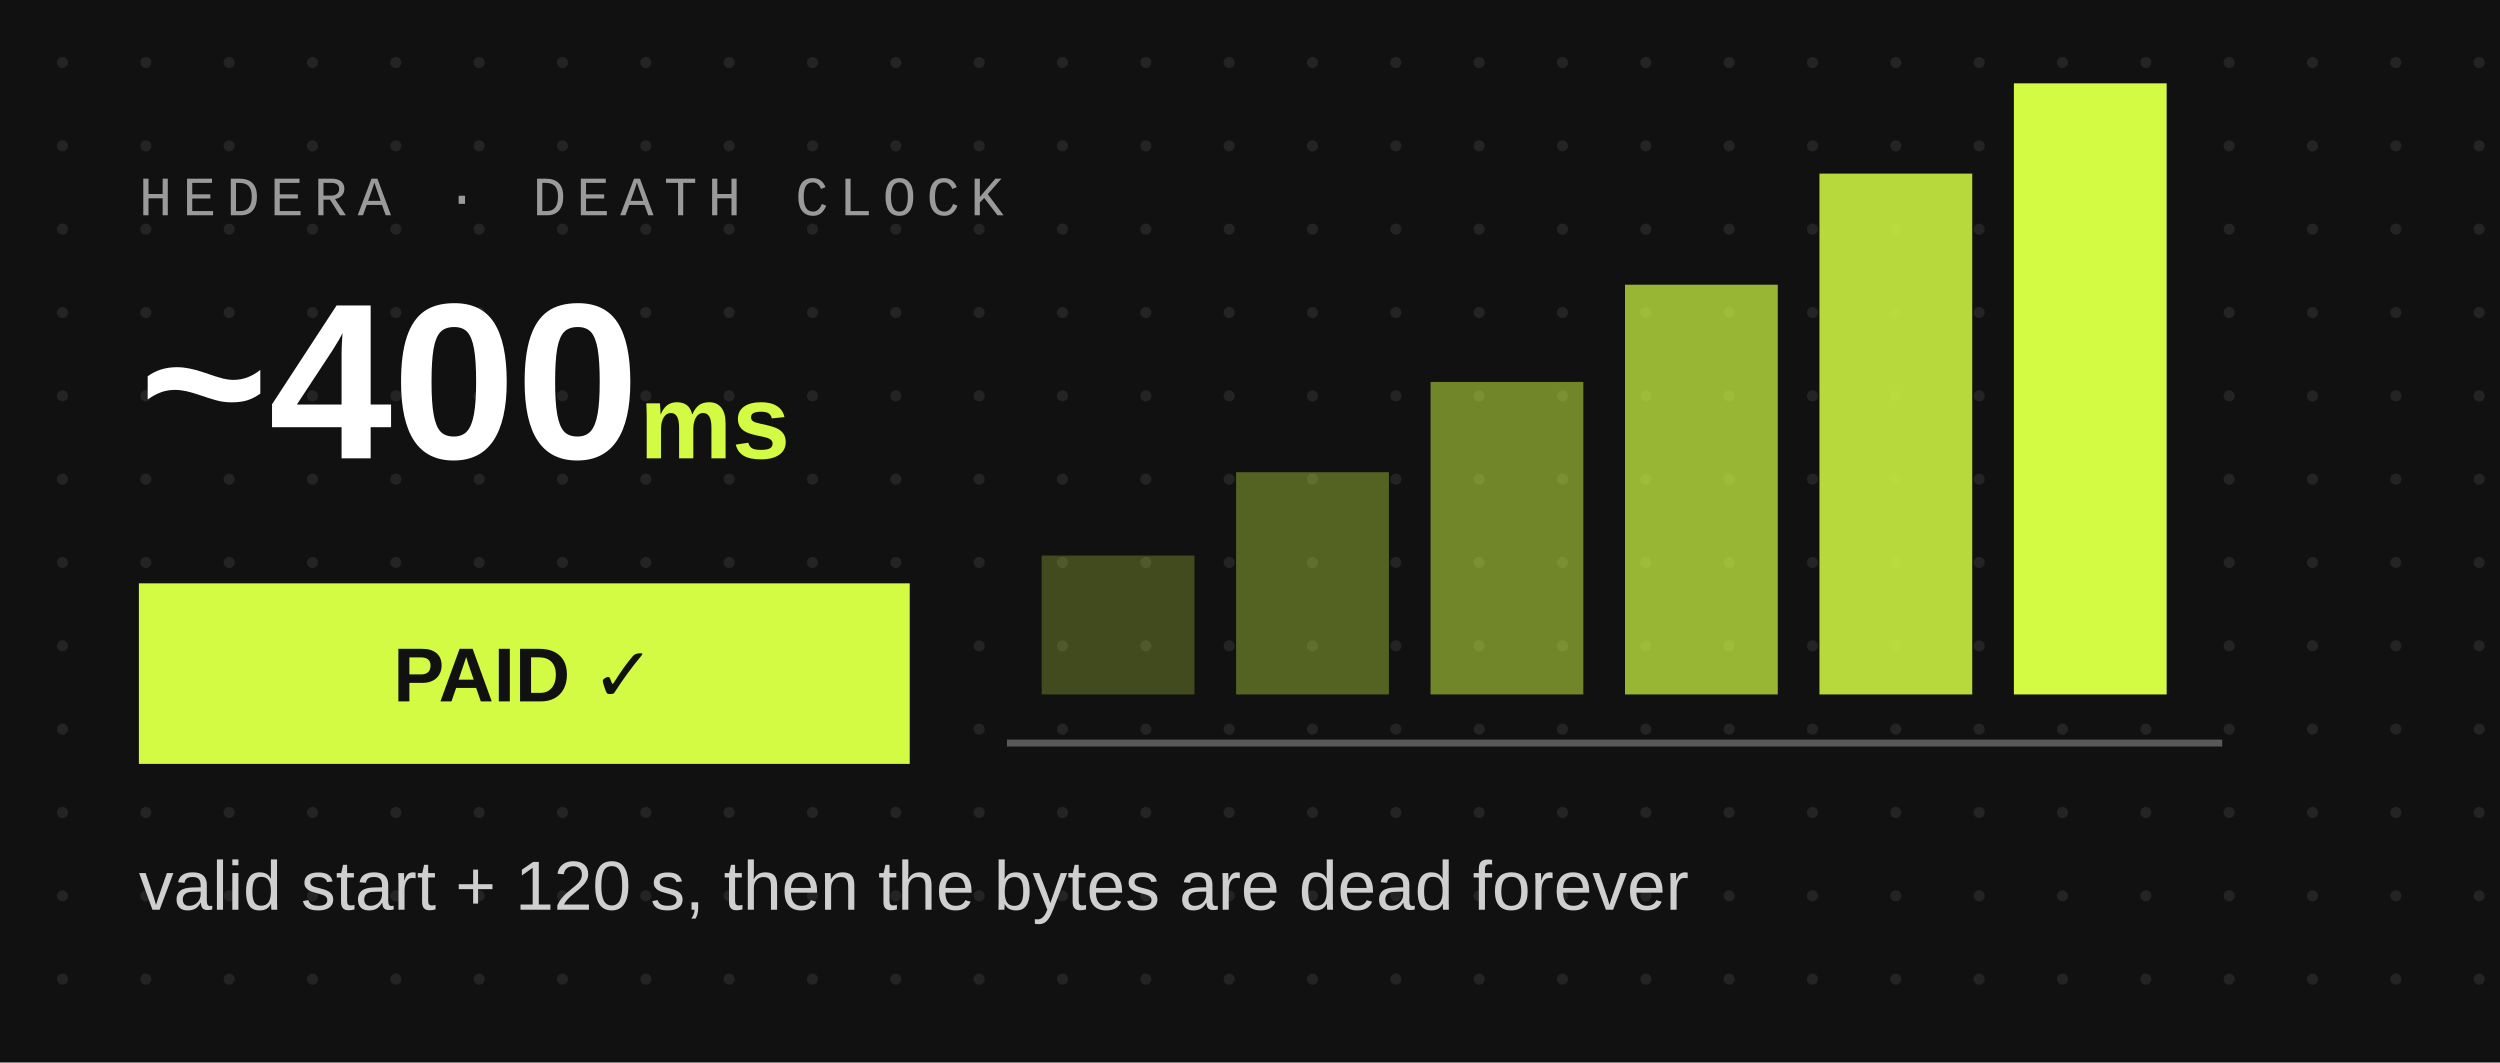
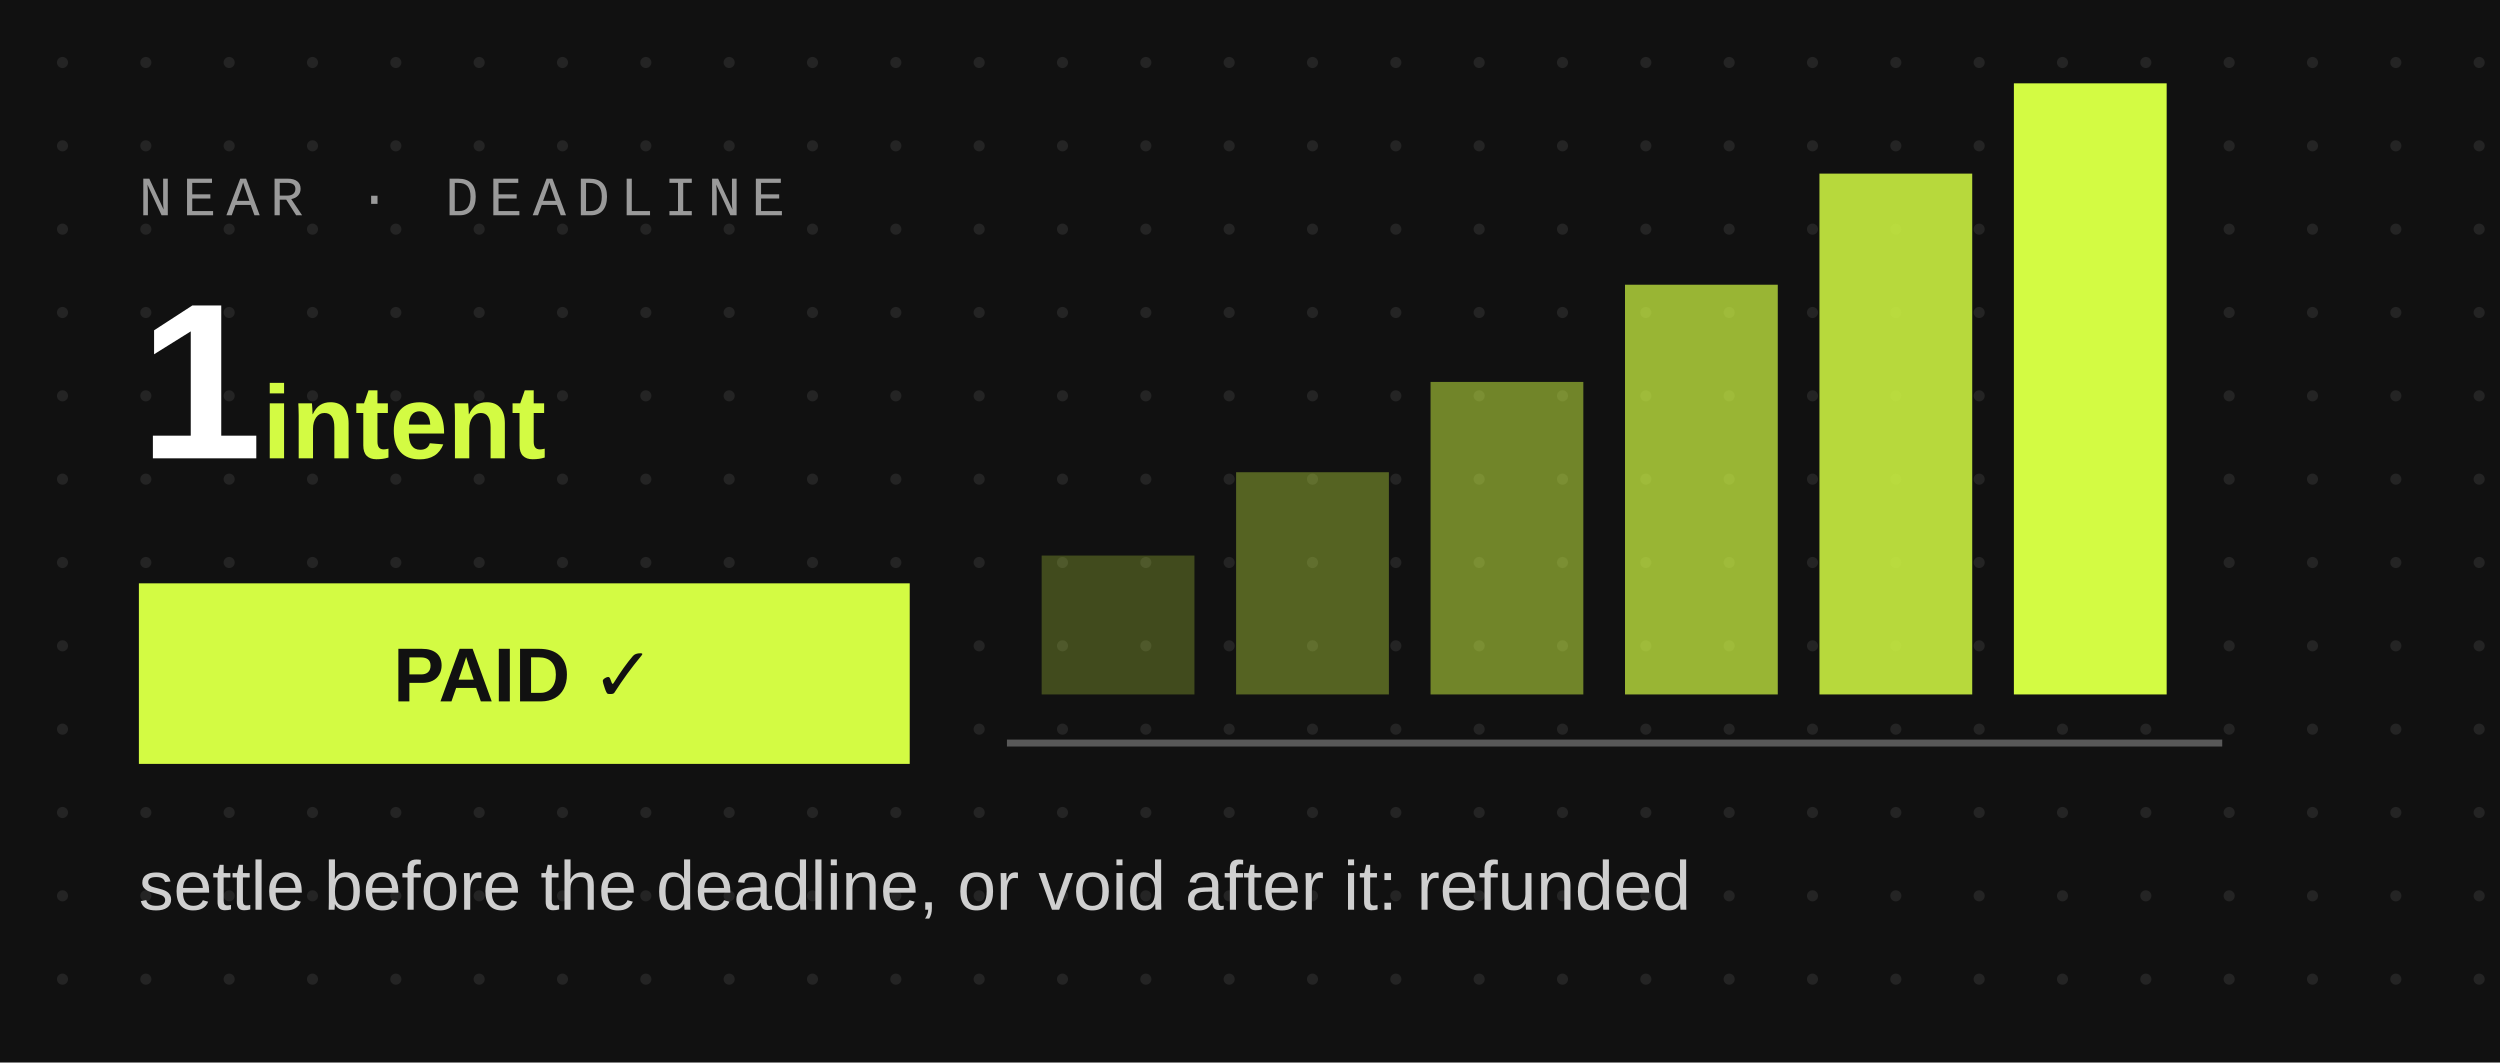
<svg xmlns="http://www.w3.org/2000/svg" width="720" height="306" viewBox="0 0 720 306" fill="none">
  <rect width="720" height="306" fill="#111" />
  <circle cx="18" cy="18" r="1.6" fill="#fff" fill-opacity=".08" />
  <circle cx="18" cy="42" r="1.6" fill="#fff" fill-opacity=".08" />
  <circle cx="18" cy="66" r="1.6" fill="#fff" fill-opacity=".08" />
  <circle cx="18" cy="90" r="1.6" fill="#fff" fill-opacity=".08" />
  <circle cx="18" cy="114" r="1.6" fill="#fff" fill-opacity=".08" />
  <circle cx="18" cy="138" r="1.6" fill="#fff" fill-opacity=".08" />
  <circle cx="18" cy="162" r="1.6" fill="#fff" fill-opacity=".08" />
  <circle cx="18" cy="186" r="1.6" fill="#fff" fill-opacity=".08" />
  <circle cx="18" cy="210" r="1.6" fill="#fff" fill-opacity=".08" />
  <circle cx="18" cy="234" r="1.6" fill="#fff" fill-opacity=".08" />
  <circle cx="18" cy="258" r="1.6" fill="#fff" fill-opacity=".08" />
  <circle cx="18" cy="282" r="1.6" fill="#fff" fill-opacity=".08" />
  <circle cx="42" cy="18" r="1.6" fill="#fff" fill-opacity=".08" />
  <circle cx="42" cy="42" r="1.6" fill="#fff" fill-opacity=".08" />
  <circle cx="42" cy="66" r="1.6" fill="#fff" fill-opacity=".08" />
  <circle cx="42" cy="90" r="1.6" fill="#fff" fill-opacity=".08" />
  <circle cx="42" cy="114" r="1.6" fill="#fff" fill-opacity=".08" />
  <circle cx="42" cy="138" r="1.6" fill="#fff" fill-opacity=".08" />
  <circle cx="42" cy="162" r="1.6" fill="#fff" fill-opacity=".08" />
  <circle cx="42" cy="186" r="1.6" fill="#fff" fill-opacity=".08" />
  <circle cx="42" cy="210" r="1.6" fill="#fff" fill-opacity=".08" />
  <circle cx="42" cy="234" r="1.6" fill="#fff" fill-opacity=".08" />
  <circle cx="42" cy="258" r="1.6" fill="#fff" fill-opacity=".08" />
  <circle cx="42" cy="282" r="1.6" fill="#fff" fill-opacity=".08" />
  <circle cx="66" cy="18" r="1.6" fill="#fff" fill-opacity=".08" />
  <circle cx="66" cy="42" r="1.6" fill="#fff" fill-opacity=".08" />
  <circle cx="66" cy="66" r="1.6" fill="#fff" fill-opacity=".08" />
  <circle cx="66" cy="90" r="1.6" fill="#fff" fill-opacity=".08" />
  <circle cx="66" cy="114" r="1.6" fill="#fff" fill-opacity=".08" />
  <circle cx="66" cy="138" r="1.6" fill="#fff" fill-opacity=".08" />
  <circle cx="66" cy="162" r="1.6" fill="#fff" fill-opacity=".08" />
  <circle cx="66" cy="186" r="1.6" fill="#fff" fill-opacity=".08" />
  <circle cx="66" cy="210" r="1.6" fill="#fff" fill-opacity=".08" />
  <circle cx="66" cy="234" r="1.6" fill="#fff" fill-opacity=".08" />
  <circle cx="66" cy="258" r="1.6" fill="#fff" fill-opacity=".08" />
  <circle cx="66" cy="282" r="1.6" fill="#fff" fill-opacity=".08" />
  <circle cx="90" cy="18" r="1.6" fill="#fff" fill-opacity=".08" />
  <circle cx="90" cy="42" r="1.6" fill="#fff" fill-opacity=".08" />
  <circle cx="90" cy="66" r="1.6" fill="#fff" fill-opacity=".08" />
  <circle cx="90" cy="90" r="1.6" fill="#fff" fill-opacity=".08" />
  <circle cx="90" cy="114" r="1.6" fill="#fff" fill-opacity=".08" />
  <circle cx="90" cy="138" r="1.6" fill="#fff" fill-opacity=".08" />
  <circle cx="90" cy="162" r="1.6" fill="#fff" fill-opacity=".08" />
  <circle cx="90" cy="186" r="1.6" fill="#fff" fill-opacity=".08" />
  <circle cx="90" cy="210" r="1.6" fill="#fff" fill-opacity=".08" />
  <circle cx="90" cy="234" r="1.6" fill="#fff" fill-opacity=".08" />
  <circle cx="90" cy="258" r="1.6" fill="#fff" fill-opacity=".08" />
  <circle cx="90" cy="282" r="1.6" fill="#fff" fill-opacity=".08" />
  <circle cx="114" cy="18" r="1.6" fill="#fff" fill-opacity=".08" />
  <circle cx="114" cy="42" r="1.6" fill="#fff" fill-opacity=".08" />
  <circle cx="114" cy="66" r="1.6" fill="#fff" fill-opacity=".08" />
  <circle cx="114" cy="90" r="1.6" fill="#fff" fill-opacity=".08" />
  <circle cx="114" cy="114" r="1.6" fill="#fff" fill-opacity=".08" />
  <circle cx="114" cy="138" r="1.6" fill="#fff" fill-opacity=".08" />
  <circle cx="114" cy="162" r="1.6" fill="#fff" fill-opacity=".08" />
  <circle cx="114" cy="186" r="1.6" fill="#fff" fill-opacity=".08" />
  <circle cx="114" cy="210" r="1.6" fill="#fff" fill-opacity=".08" />
  <circle cx="114" cy="234" r="1.6" fill="#fff" fill-opacity=".08" />
  <circle cx="114" cy="258" r="1.6" fill="#fff" fill-opacity=".08" />
  <circle cx="114" cy="282" r="1.6" fill="#fff" fill-opacity=".08" />
  <circle cx="138" cy="18" r="1.6" fill="#fff" fill-opacity=".08" />
  <circle cx="138" cy="42" r="1.6" fill="#fff" fill-opacity=".08" />
  <circle cx="138" cy="66" r="1.6" fill="#fff" fill-opacity=".08" />
  <circle cx="138" cy="90" r="1.6" fill="#fff" fill-opacity=".08" />
  <circle cx="138" cy="114" r="1.6" fill="#fff" fill-opacity=".08" />
  <circle cx="138" cy="138" r="1.6" fill="#fff" fill-opacity=".08" />
  <circle cx="138" cy="162" r="1.6" fill="#fff" fill-opacity=".08" />
  <circle cx="138" cy="186" r="1.6" fill="#fff" fill-opacity=".08" />
  <circle cx="138" cy="210" r="1.6" fill="#fff" fill-opacity=".08" />
  <circle cx="138" cy="234" r="1.6" fill="#fff" fill-opacity=".08" />
  <circle cx="138" cy="258" r="1.6" fill="#fff" fill-opacity=".08" />
  <circle cx="138" cy="282" r="1.6" fill="#fff" fill-opacity=".08" />
  <circle cx="162" cy="18" r="1.6" fill="#fff" fill-opacity=".08" />
  <circle cx="162" cy="42" r="1.6" fill="#fff" fill-opacity=".08" />
  <circle cx="162" cy="66" r="1.6" fill="#fff" fill-opacity=".08" />
  <circle cx="162" cy="90" r="1.6" fill="#fff" fill-opacity=".08" />
  <circle cx="162" cy="114" r="1.6" fill="#fff" fill-opacity=".08" />
  <circle cx="162" cy="138" r="1.6" fill="#fff" fill-opacity=".08" />
  <circle cx="162" cy="162" r="1.6" fill="#fff" fill-opacity=".08" />
  <circle cx="162" cy="186" r="1.6" fill="#fff" fill-opacity=".08" />
  <circle cx="162" cy="210" r="1.6" fill="#fff" fill-opacity=".08" />
  <circle cx="162" cy="234" r="1.6" fill="#fff" fill-opacity=".08" />
  <circle cx="162" cy="258" r="1.6" fill="#fff" fill-opacity=".08" />
  <circle cx="162" cy="282" r="1.6" fill="#fff" fill-opacity=".08" />
  <circle cx="186" cy="18" r="1.6" fill="#fff" fill-opacity=".08" />
  <circle cx="186" cy="42" r="1.6" fill="#fff" fill-opacity=".08" />
  <circle cx="186" cy="66" r="1.6" fill="#fff" fill-opacity=".08" />
  <circle cx="186" cy="90" r="1.6" fill="#fff" fill-opacity=".08" />
  <circle cx="186" cy="114" r="1.6" fill="#fff" fill-opacity=".08" />
  <circle cx="186" cy="138" r="1.6" fill="#fff" fill-opacity=".08" />
  <circle cx="186" cy="162" r="1.6" fill="#fff" fill-opacity=".08" />
  <circle cx="186" cy="186" r="1.6" fill="#fff" fill-opacity=".08" />
  <circle cx="186" cy="210" r="1.6" fill="#fff" fill-opacity=".08" />
  <circle cx="186" cy="234" r="1.6" fill="#fff" fill-opacity=".08" />
  <circle cx="186" cy="258" r="1.6" fill="#fff" fill-opacity=".08" />
  <circle cx="186" cy="282" r="1.6" fill="#fff" fill-opacity=".08" />
  <circle cx="210" cy="18" r="1.6" fill="#fff" fill-opacity=".08" />
  <circle cx="210" cy="42" r="1.6" fill="#fff" fill-opacity=".08" />
  <circle cx="210" cy="66" r="1.6" fill="#fff" fill-opacity=".08" />
  <circle cx="210" cy="90" r="1.6" fill="#fff" fill-opacity=".08" />
  <circle cx="210" cy="114" r="1.6" fill="#fff" fill-opacity=".08" />
  <circle cx="210" cy="138" r="1.6" fill="#fff" fill-opacity=".08" />
  <circle cx="210" cy="162" r="1.6" fill="#fff" fill-opacity=".08" />
  <circle cx="210" cy="186" r="1.6" fill="#fff" fill-opacity=".08" />
  <circle cx="210" cy="210" r="1.6" fill="#fff" fill-opacity=".08" />
  <circle cx="210" cy="234" r="1.6" fill="#fff" fill-opacity=".08" />
  <circle cx="210" cy="258" r="1.6" fill="#fff" fill-opacity=".08" />
  <circle cx="210" cy="282" r="1.6" fill="#fff" fill-opacity=".08" />
  <circle cx="234" cy="18" r="1.6" fill="#fff" fill-opacity=".08" />
  <circle cx="234" cy="42" r="1.6" fill="#fff" fill-opacity=".08" />
  <circle cx="234" cy="66" r="1.6" fill="#fff" fill-opacity=".08" />
  <circle cx="234" cy="90" r="1.6" fill="#fff" fill-opacity=".08" />
  <circle cx="234" cy="114" r="1.6" fill="#fff" fill-opacity=".08" />
  <circle cx="234" cy="138" r="1.6" fill="#fff" fill-opacity=".08" />
  <circle cx="234" cy="162" r="1.6" fill="#fff" fill-opacity=".08" />
  <circle cx="234" cy="186" r="1.6" fill="#fff" fill-opacity=".08" />
  <circle cx="234" cy="210" r="1.6" fill="#fff" fill-opacity=".08" />
  <circle cx="234" cy="234" r="1.6" fill="#fff" fill-opacity=".08" />
  <circle cx="234" cy="258" r="1.6" fill="#fff" fill-opacity=".08" />
  <circle cx="234" cy="282" r="1.6" fill="#fff" fill-opacity=".08" />
  <circle cx="258" cy="18" r="1.6" fill="#fff" fill-opacity=".08" />
  <circle cx="258" cy="42" r="1.6" fill="#fff" fill-opacity=".08" />
  <circle cx="258" cy="66" r="1.6" fill="#fff" fill-opacity=".08" />
  <circle cx="258" cy="90" r="1.6" fill="#fff" fill-opacity=".08" />
  <circle cx="258" cy="114" r="1.6" fill="#fff" fill-opacity=".08" />
  <circle cx="258" cy="138" r="1.6" fill="#fff" fill-opacity=".08" />
  <circle cx="258" cy="162" r="1.6" fill="#fff" fill-opacity=".08" />
  <circle cx="258" cy="186" r="1.6" fill="#fff" fill-opacity=".08" />
  <circle cx="258" cy="210" r="1.6" fill="#fff" fill-opacity=".08" />
  <circle cx="258" cy="234" r="1.6" fill="#fff" fill-opacity=".08" />
  <circle cx="258" cy="258" r="1.6" fill="#fff" fill-opacity=".08" />
  <circle cx="258" cy="282" r="1.6" fill="#fff" fill-opacity=".08" />
  <circle cx="282" cy="18" r="1.6" fill="#fff" fill-opacity=".08" />
  <circle cx="282" cy="42" r="1.6" fill="#fff" fill-opacity=".08" />
  <circle cx="282" cy="66" r="1.6" fill="#fff" fill-opacity=".08" />
  <circle cx="282" cy="90" r="1.6" fill="#fff" fill-opacity=".08" />
  <circle cx="282" cy="114" r="1.6" fill="#fff" fill-opacity=".08" />
  <circle cx="282" cy="138" r="1.6" fill="#fff" fill-opacity=".08" />
  <circle cx="282" cy="162" r="1.6" fill="#fff" fill-opacity=".08" />
  <circle cx="282" cy="186" r="1.6" fill="#fff" fill-opacity=".08" />
  <circle cx="282" cy="210" r="1.6" fill="#fff" fill-opacity=".08" />
  <circle cx="282" cy="234" r="1.6" fill="#fff" fill-opacity=".08" />
  <circle cx="282" cy="258" r="1.6" fill="#fff" fill-opacity=".08" />
  <circle cx="282" cy="282" r="1.6" fill="#fff" fill-opacity=".08" />
  <circle cx="306" cy="18" r="1.6" fill="#fff" fill-opacity=".08" />
  <circle cx="306" cy="42" r="1.6" fill="#fff" fill-opacity=".08" />
  <circle cx="306" cy="66" r="1.6" fill="#fff" fill-opacity=".08" />
  <circle cx="306" cy="90" r="1.6" fill="#fff" fill-opacity=".08" />
  <circle cx="306" cy="114" r="1.6" fill="#fff" fill-opacity=".08" />
  <circle cx="306" cy="138" r="1.6" fill="#fff" fill-opacity=".08" />
  <circle cx="306" cy="162" r="1.6" fill="#fff" fill-opacity=".08" />
  <circle cx="306" cy="186" r="1.6" fill="#fff" fill-opacity=".08" />
  <circle cx="306" cy="210" r="1.6" fill="#fff" fill-opacity=".08" />
  <circle cx="306" cy="234" r="1.6" fill="#fff" fill-opacity=".08" />
  <circle cx="306" cy="258" r="1.6" fill="#fff" fill-opacity=".08" />
  <circle cx="306" cy="282" r="1.6" fill="#fff" fill-opacity=".08" />
  <circle cx="330" cy="18" r="1.6" fill="#fff" fill-opacity=".08" />
  <circle cx="330" cy="42" r="1.6" fill="#fff" fill-opacity=".08" />
  <circle cx="330" cy="66" r="1.6" fill="#fff" fill-opacity=".08" />
  <circle cx="330" cy="90" r="1.6" fill="#fff" fill-opacity=".08" />
  <circle cx="330" cy="114" r="1.6" fill="#fff" fill-opacity=".08" />
  <circle cx="330" cy="138" r="1.6" fill="#fff" fill-opacity=".08" />
  <circle cx="330" cy="162" r="1.6" fill="#fff" fill-opacity=".08" />
  <circle cx="330" cy="186" r="1.6" fill="#fff" fill-opacity=".08" />
  <circle cx="330" cy="210" r="1.6" fill="#fff" fill-opacity=".08" />
  <circle cx="330" cy="234" r="1.6" fill="#fff" fill-opacity=".08" />
  <circle cx="330" cy="258" r="1.6" fill="#fff" fill-opacity=".08" />
  <circle cx="330" cy="282" r="1.6" fill="#fff" fill-opacity=".08" />
  <circle cx="354" cy="18" r="1.6" fill="#fff" fill-opacity=".08" />
  <circle cx="354" cy="42" r="1.6" fill="#fff" fill-opacity=".08" />
  <circle cx="354" cy="66" r="1.6" fill="#fff" fill-opacity=".08" />
  <circle cx="354" cy="90" r="1.6" fill="#fff" fill-opacity=".08" />
  <circle cx="354" cy="114" r="1.6" fill="#fff" fill-opacity=".08" />
  <circle cx="354" cy="138" r="1.6" fill="#fff" fill-opacity=".08" />
  <circle cx="354" cy="162" r="1.6" fill="#fff" fill-opacity=".08" />
  <circle cx="354" cy="186" r="1.6" fill="#fff" fill-opacity=".08" />
  <circle cx="354" cy="210" r="1.6" fill="#fff" fill-opacity=".08" />
  <circle cx="354" cy="234" r="1.6" fill="#fff" fill-opacity=".08" />
  <circle cx="354" cy="258" r="1.6" fill="#fff" fill-opacity=".08" />
  <circle cx="354" cy="282" r="1.6" fill="#fff" fill-opacity=".08" />
  <circle cx="378" cy="18" r="1.6" fill="#fff" fill-opacity=".08" />
  <circle cx="378" cy="42" r="1.6" fill="#fff" fill-opacity=".08" />
  <circle cx="378" cy="66" r="1.6" fill="#fff" fill-opacity=".08" />
  <circle cx="378" cy="90" r="1.6" fill="#fff" fill-opacity=".08" />
  <circle cx="378" cy="114" r="1.6" fill="#fff" fill-opacity=".08" />
  <circle cx="378" cy="138" r="1.6" fill="#fff" fill-opacity=".08" />
  <circle cx="378" cy="162" r="1.6" fill="#fff" fill-opacity=".08" />
  <circle cx="378" cy="186" r="1.6" fill="#fff" fill-opacity=".08" />
  <circle cx="378" cy="210" r="1.6" fill="#fff" fill-opacity=".08" />
  <circle cx="378" cy="234" r="1.6" fill="#fff" fill-opacity=".08" />
  <circle cx="378" cy="258" r="1.6" fill="#fff" fill-opacity=".08" />
  <circle cx="378" cy="282" r="1.6" fill="#fff" fill-opacity=".08" />
  <circle cx="402" cy="18" r="1.6" fill="#fff" fill-opacity=".08" />
  <circle cx="402" cy="42" r="1.6" fill="#fff" fill-opacity=".08" />
  <circle cx="402" cy="66" r="1.6" fill="#fff" fill-opacity=".08" />
  <circle cx="402" cy="90" r="1.6" fill="#fff" fill-opacity=".08" />
  <circle cx="402" cy="114" r="1.6" fill="#fff" fill-opacity=".08" />
  <circle cx="402" cy="138" r="1.6" fill="#fff" fill-opacity=".08" />
  <circle cx="402" cy="162" r="1.6" fill="#fff" fill-opacity=".08" />
  <circle cx="402" cy="186" r="1.6" fill="#fff" fill-opacity=".08" />
  <circle cx="402" cy="210" r="1.6" fill="#fff" fill-opacity=".08" />
  <circle cx="402" cy="234" r="1.6" fill="#fff" fill-opacity=".08" />
  <circle cx="402" cy="258" r="1.6" fill="#fff" fill-opacity=".08" />
  <circle cx="402" cy="282" r="1.6" fill="#fff" fill-opacity=".08" />
  <circle cx="426" cy="18" r="1.6" fill="#fff" fill-opacity=".08" />
  <circle cx="426" cy="42" r="1.6" fill="#fff" fill-opacity=".08" />
  <circle cx="426" cy="66" r="1.6" fill="#fff" fill-opacity=".08" />
  <circle cx="426" cy="90" r="1.6" fill="#fff" fill-opacity=".08" />
  <circle cx="426" cy="114" r="1.6" fill="#fff" fill-opacity=".08" />
  <circle cx="426" cy="138" r="1.6" fill="#fff" fill-opacity=".08" />
  <circle cx="426" cy="162" r="1.6" fill="#fff" fill-opacity=".08" />
  <circle cx="426" cy="186" r="1.6" fill="#fff" fill-opacity=".08" />
  <circle cx="426" cy="210" r="1.6" fill="#fff" fill-opacity=".08" />
  <circle cx="426" cy="234" r="1.6" fill="#fff" fill-opacity=".08" />
  <circle cx="426" cy="258" r="1.6" fill="#fff" fill-opacity=".08" />
  <circle cx="426" cy="282" r="1.6" fill="#fff" fill-opacity=".08" />
  <circle cx="450" cy="18" r="1.6" fill="#fff" fill-opacity=".08" />
  <circle cx="450" cy="42" r="1.6" fill="#fff" fill-opacity=".08" />
  <circle cx="450" cy="66" r="1.6" fill="#fff" fill-opacity=".08" />
  <circle cx="450" cy="90" r="1.6" fill="#fff" fill-opacity=".08" />
  <circle cx="450" cy="114" r="1.6" fill="#fff" fill-opacity=".08" />
  <circle cx="450" cy="138" r="1.6" fill="#fff" fill-opacity=".08" />
  <circle cx="450" cy="162" r="1.6" fill="#fff" fill-opacity=".08" />
  <circle cx="450" cy="186" r="1.6" fill="#fff" fill-opacity=".08" />
  <circle cx="450" cy="210" r="1.6" fill="#fff" fill-opacity=".08" />
  <circle cx="450" cy="234" r="1.6" fill="#fff" fill-opacity=".08" />
  <circle cx="450" cy="258" r="1.6" fill="#fff" fill-opacity=".08" />
  <circle cx="450" cy="282" r="1.6" fill="#fff" fill-opacity=".08" />
  <circle cx="474" cy="18" r="1.6" fill="#fff" fill-opacity=".08" />
  <circle cx="474" cy="42" r="1.6" fill="#fff" fill-opacity=".08" />
  <circle cx="474" cy="66" r="1.6" fill="#fff" fill-opacity=".08" />
  <circle cx="474" cy="90" r="1.6" fill="#fff" fill-opacity=".08" />
  <circle cx="474" cy="114" r="1.6" fill="#fff" fill-opacity=".08" />
  <circle cx="474" cy="138" r="1.6" fill="#fff" fill-opacity=".08" />
  <circle cx="474" cy="162" r="1.6" fill="#fff" fill-opacity=".08" />
  <circle cx="474" cy="186" r="1.6" fill="#fff" fill-opacity=".08" />
  <circle cx="474" cy="210" r="1.6" fill="#fff" fill-opacity=".08" />
  <circle cx="474" cy="234" r="1.6" fill="#fff" fill-opacity=".08" />
  <circle cx="474" cy="258" r="1.6" fill="#fff" fill-opacity=".08" />
  <circle cx="474" cy="282" r="1.6" fill="#fff" fill-opacity=".08" />
  <circle cx="498" cy="18" r="1.6" fill="#fff" fill-opacity=".08" />
  <circle cx="498" cy="42" r="1.6" fill="#fff" fill-opacity=".08" />
  <circle cx="498" cy="66" r="1.6" fill="#fff" fill-opacity=".08" />
  <circle cx="498" cy="90" r="1.6" fill="#fff" fill-opacity=".08" />
  <circle cx="498" cy="114" r="1.6" fill="#fff" fill-opacity=".08" />
  <circle cx="498" cy="138" r="1.6" fill="#fff" fill-opacity=".08" />
  <circle cx="498" cy="162" r="1.6" fill="#fff" fill-opacity=".08" />
  <circle cx="498" cy="186" r="1.6" fill="#fff" fill-opacity=".08" />
  <circle cx="498" cy="210" r="1.6" fill="#fff" fill-opacity=".08" />
  <circle cx="498" cy="234" r="1.6" fill="#fff" fill-opacity=".08" />
  <circle cx="498" cy="258" r="1.6" fill="#fff" fill-opacity=".08" />
  <circle cx="498" cy="282" r="1.6" fill="#fff" fill-opacity=".08" />
  <circle cx="522" cy="18" r="1.6" fill="#fff" fill-opacity=".08" />
  <circle cx="522" cy="42" r="1.6" fill="#fff" fill-opacity=".08" />
  <circle cx="522" cy="66" r="1.6" fill="#fff" fill-opacity=".08" />
  <circle cx="522" cy="90" r="1.6" fill="#fff" fill-opacity=".08" />
  <circle cx="522" cy="114" r="1.6" fill="#fff" fill-opacity=".08" />
  <circle cx="522" cy="138" r="1.6" fill="#fff" fill-opacity=".08" />
  <circle cx="522" cy="162" r="1.6" fill="#fff" fill-opacity=".08" />
  <circle cx="522" cy="186" r="1.6" fill="#fff" fill-opacity=".08" />
  <circle cx="522" cy="210" r="1.6" fill="#fff" fill-opacity=".08" />
  <circle cx="522" cy="234" r="1.6" fill="#fff" fill-opacity=".08" />
  <circle cx="522" cy="258" r="1.6" fill="#fff" fill-opacity=".08" />
  <circle cx="522" cy="282" r="1.6" fill="#fff" fill-opacity=".08" />
  <circle cx="546" cy="18" r="1.6" fill="#fff" fill-opacity=".08" />
  <circle cx="546" cy="42" r="1.6" fill="#fff" fill-opacity=".08" />
  <circle cx="546" cy="66" r="1.6" fill="#fff" fill-opacity=".08" />
  <circle cx="546" cy="90" r="1.6" fill="#fff" fill-opacity=".08" />
  <circle cx="546" cy="114" r="1.6" fill="#fff" fill-opacity=".08" />
  <circle cx="546" cy="138" r="1.6" fill="#fff" fill-opacity=".08" />
  <circle cx="546" cy="162" r="1.6" fill="#fff" fill-opacity=".08" />
  <circle cx="546" cy="186" r="1.6" fill="#fff" fill-opacity=".08" />
  <circle cx="546" cy="210" r="1.6" fill="#fff" fill-opacity=".08" />
  <circle cx="546" cy="234" r="1.6" fill="#fff" fill-opacity=".08" />
  <circle cx="546" cy="258" r="1.6" fill="#fff" fill-opacity=".08" />
  <circle cx="546" cy="282" r="1.6" fill="#fff" fill-opacity=".08" />
  <circle cx="570" cy="18" r="1.6" fill="#fff" fill-opacity=".08" />
  <circle cx="570" cy="42" r="1.6" fill="#fff" fill-opacity=".08" />
  <circle cx="570" cy="66" r="1.6" fill="#fff" fill-opacity=".08" />
  <circle cx="570" cy="90" r="1.6" fill="#fff" fill-opacity=".08" />
  <circle cx="570" cy="114" r="1.6" fill="#fff" fill-opacity=".08" />
  <circle cx="570" cy="138" r="1.6" fill="#fff" fill-opacity=".08" />
  <circle cx="570" cy="162" r="1.6" fill="#fff" fill-opacity=".08" />
  <circle cx="570" cy="186" r="1.6" fill="#fff" fill-opacity=".08" />
  <circle cx="570" cy="210" r="1.6" fill="#fff" fill-opacity=".08" />
  <circle cx="570" cy="234" r="1.6" fill="#fff" fill-opacity=".08" />
  <circle cx="570" cy="258" r="1.6" fill="#fff" fill-opacity=".08" />
  <circle cx="570" cy="282" r="1.6" fill="#fff" fill-opacity=".08" />
  <circle cx="594" cy="18" r="1.6" fill="#fff" fill-opacity=".08" />
  <circle cx="594" cy="42" r="1.6" fill="#fff" fill-opacity=".08" />
  <circle cx="594" cy="66" r="1.6" fill="#fff" fill-opacity=".08" />
  <circle cx="594" cy="90" r="1.6" fill="#fff" fill-opacity=".08" />
  <circle cx="594" cy="114" r="1.6" fill="#fff" fill-opacity=".08" />
  <circle cx="594" cy="138" r="1.6" fill="#fff" fill-opacity=".08" />
  <circle cx="594" cy="162" r="1.6" fill="#fff" fill-opacity=".08" />
  <circle cx="594" cy="186" r="1.6" fill="#fff" fill-opacity=".08" />
  <circle cx="594" cy="210" r="1.6" fill="#fff" fill-opacity=".08" />
  <circle cx="594" cy="234" r="1.6" fill="#fff" fill-opacity=".08" />
  <circle cx="594" cy="258" r="1.6" fill="#fff" fill-opacity=".08" />
  <circle cx="594" cy="282" r="1.6" fill="#fff" fill-opacity=".08" />
  <circle cx="618" cy="18" r="1.6" fill="#fff" fill-opacity=".08" />
  <circle cx="618" cy="42" r="1.6" fill="#fff" fill-opacity=".08" />
  <circle cx="618" cy="66" r="1.6" fill="#fff" fill-opacity=".08" />
  <circle cx="618" cy="90" r="1.6" fill="#fff" fill-opacity=".08" />
  <circle cx="618" cy="114" r="1.6" fill="#fff" fill-opacity=".08" />
  <circle cx="618" cy="138" r="1.6" fill="#fff" fill-opacity=".08" />
  <circle cx="618" cy="162" r="1.6" fill="#fff" fill-opacity=".08" />
  <circle cx="618" cy="186" r="1.6" fill="#fff" fill-opacity=".08" />
  <circle cx="618" cy="210" r="1.6" fill="#fff" fill-opacity=".08" />
  <circle cx="618" cy="234" r="1.6" fill="#fff" fill-opacity=".08" />
  <circle cx="618" cy="258" r="1.6" fill="#fff" fill-opacity=".08" />
  <circle cx="618" cy="282" r="1.6" fill="#fff" fill-opacity=".08" />
  <circle cx="642" cy="18" r="1.6" fill="#fff" fill-opacity=".08" />
  <circle cx="642" cy="42" r="1.6" fill="#fff" fill-opacity=".08" />
  <circle cx="642" cy="66" r="1.6" fill="#fff" fill-opacity=".08" />
  <circle cx="642" cy="90" r="1.6" fill="#fff" fill-opacity=".08" />
  <circle cx="642" cy="114" r="1.6" fill="#fff" fill-opacity=".08" />
  <circle cx="642" cy="138" r="1.6" fill="#fff" fill-opacity=".08" />
  <circle cx="642" cy="162" r="1.6" fill="#fff" fill-opacity=".08" />
  <circle cx="642" cy="186" r="1.6" fill="#fff" fill-opacity=".08" />
  <circle cx="642" cy="210" r="1.6" fill="#fff" fill-opacity=".08" />
  <circle cx="642" cy="234" r="1.6" fill="#fff" fill-opacity=".08" />
  <circle cx="642" cy="258" r="1.6" fill="#fff" fill-opacity=".08" />
  <circle cx="642" cy="282" r="1.6" fill="#fff" fill-opacity=".08" />
  <circle cx="666" cy="18" r="1.6" fill="#fff" fill-opacity=".08" />
  <circle cx="666" cy="42" r="1.6" fill="#fff" fill-opacity=".08" />
  <circle cx="666" cy="66" r="1.6" fill="#fff" fill-opacity=".08" />
  <circle cx="666" cy="90" r="1.6" fill="#fff" fill-opacity=".08" />
  <circle cx="666" cy="114" r="1.6" fill="#fff" fill-opacity=".08" />
  <circle cx="666" cy="138" r="1.6" fill="#fff" fill-opacity=".08" />
  <circle cx="666" cy="162" r="1.6" fill="#fff" fill-opacity=".08" />
  <circle cx="666" cy="186" r="1.6" fill="#fff" fill-opacity=".08" />
  <circle cx="666" cy="210" r="1.6" fill="#fff" fill-opacity=".08" />
  <circle cx="666" cy="234" r="1.6" fill="#fff" fill-opacity=".08" />
  <circle cx="666" cy="258" r="1.6" fill="#fff" fill-opacity=".08" />
  <circle cx="666" cy="282" r="1.6" fill="#fff" fill-opacity=".08" />
  <circle cx="690" cy="18" r="1.6" fill="#fff" fill-opacity=".08" />
  <circle cx="690" cy="42" r="1.6" fill="#fff" fill-opacity=".08" />
  <circle cx="690" cy="66" r="1.6" fill="#fff" fill-opacity=".08" />
  <circle cx="690" cy="90" r="1.6" fill="#fff" fill-opacity=".08" />
  <circle cx="690" cy="114" r="1.6" fill="#fff" fill-opacity=".08" />
  <circle cx="690" cy="138" r="1.6" fill="#fff" fill-opacity=".08" />
  <circle cx="690" cy="162" r="1.6" fill="#fff" fill-opacity=".08" />
  <circle cx="690" cy="186" r="1.6" fill="#fff" fill-opacity=".08" />
  <circle cx="690" cy="210" r="1.6" fill="#fff" fill-opacity=".08" />
  <circle cx="690" cy="234" r="1.6" fill="#fff" fill-opacity=".08" />
  <circle cx="690" cy="258" r="1.6" fill="#fff" fill-opacity=".08" />
  <circle cx="690" cy="282" r="1.6" fill="#fff" fill-opacity=".08" />
  <circle cx="714" cy="18" r="1.6" fill="#fff" fill-opacity=".08" />
  <circle cx="714" cy="42" r="1.6" fill="#fff" fill-opacity=".08" />
  <circle cx="714" cy="66" r="1.6" fill="#fff" fill-opacity=".08" />
  <circle cx="714" cy="90" r="1.6" fill="#fff" fill-opacity=".08" />
  <circle cx="714" cy="114" r="1.6" fill="#fff" fill-opacity=".08" />
  <circle cx="714" cy="138" r="1.6" fill="#fff" fill-opacity=".08" />
  <circle cx="714" cy="162" r="1.6" fill="#fff" fill-opacity=".08" />
  <circle cx="714" cy="186" r="1.6" fill="#fff" fill-opacity=".08" />
  <circle cx="714" cy="210" r="1.6" fill="#fff" fill-opacity=".08" />
  <circle cx="714" cy="234" r="1.6" fill="#fff" fill-opacity=".08" />
  <circle cx="714" cy="258" r="1.6" fill="#fff" fill-opacity=".08" />
  <circle cx="714" cy="282" r="1.6" fill="#fff" fill-opacity=".08" />
-   <text x="40" y="62" font-family="Courier New, monospace" font-size="16" letter-spacing="3" fill="#9a9a9a">HEDERA · DEATH CLOCK</text>
-   <text x="40" y="132" font-family="Arial, Helvetica, sans-serif" font-weight="700" font-size="64" fill="#fff">~400<tspan font-size="30" fill="#D3FB43"> ms</tspan>
+   <text x="40" y="62" font-family="Courier New, monospace" font-size="16" letter-spacing="3" fill="#9a9a9a">NEAR · DEADLINE</text>
+   <text x="40" y="132" font-family="Arial, Helvetica, sans-serif" font-weight="700" font-size="64" fill="#fff">1<tspan font-size="30" fill="#D3FB43"> intent</tspan>
  </text>
  <rect x="300" y="160" width="44" height="40" fill="#D3FB43" fill-opacity="0.25" />
  <rect x="356" y="136" width="44" height="64" fill="#D3FB43" fill-opacity="0.35" />
  <rect x="412" y="110" width="44" height="90" fill="#D3FB43" fill-opacity="0.5" />
  <rect x="468" y="82" width="44" height="118" fill="#D3FB43" fill-opacity="0.7" />
  <rect x="524" y="50" width="44" height="150" fill="#D3FB43" fill-opacity="0.85" />
  <rect x="580" y="24" width="44" height="176" fill="#D3FB43" fill-opacity="1" />
  <path d="M290 214 H640" stroke="#fff" stroke-opacity=".3" stroke-width="2" />
  <rect x="40" y="168" width="222" height="52" fill="#D3FB43" />
  <text x="151" y="202" text-anchor="middle" font-family="Arial, Helvetica, sans-serif" font-weight="700" font-size="22" fill="#111">PAID  ✓</text>
-   <text x="40" y="262" font-family="Arial, Helvetica, sans-serif" font-size="20" fill="#cfcfcf">valid start + 120 s, then the bytes are dead forever</text>
+   <text x="40" y="262" font-family="Arial, Helvetica, sans-serif" font-size="20" fill="#cfcfcf">settle before the deadline, or void after it: refunded</text>
</svg>
